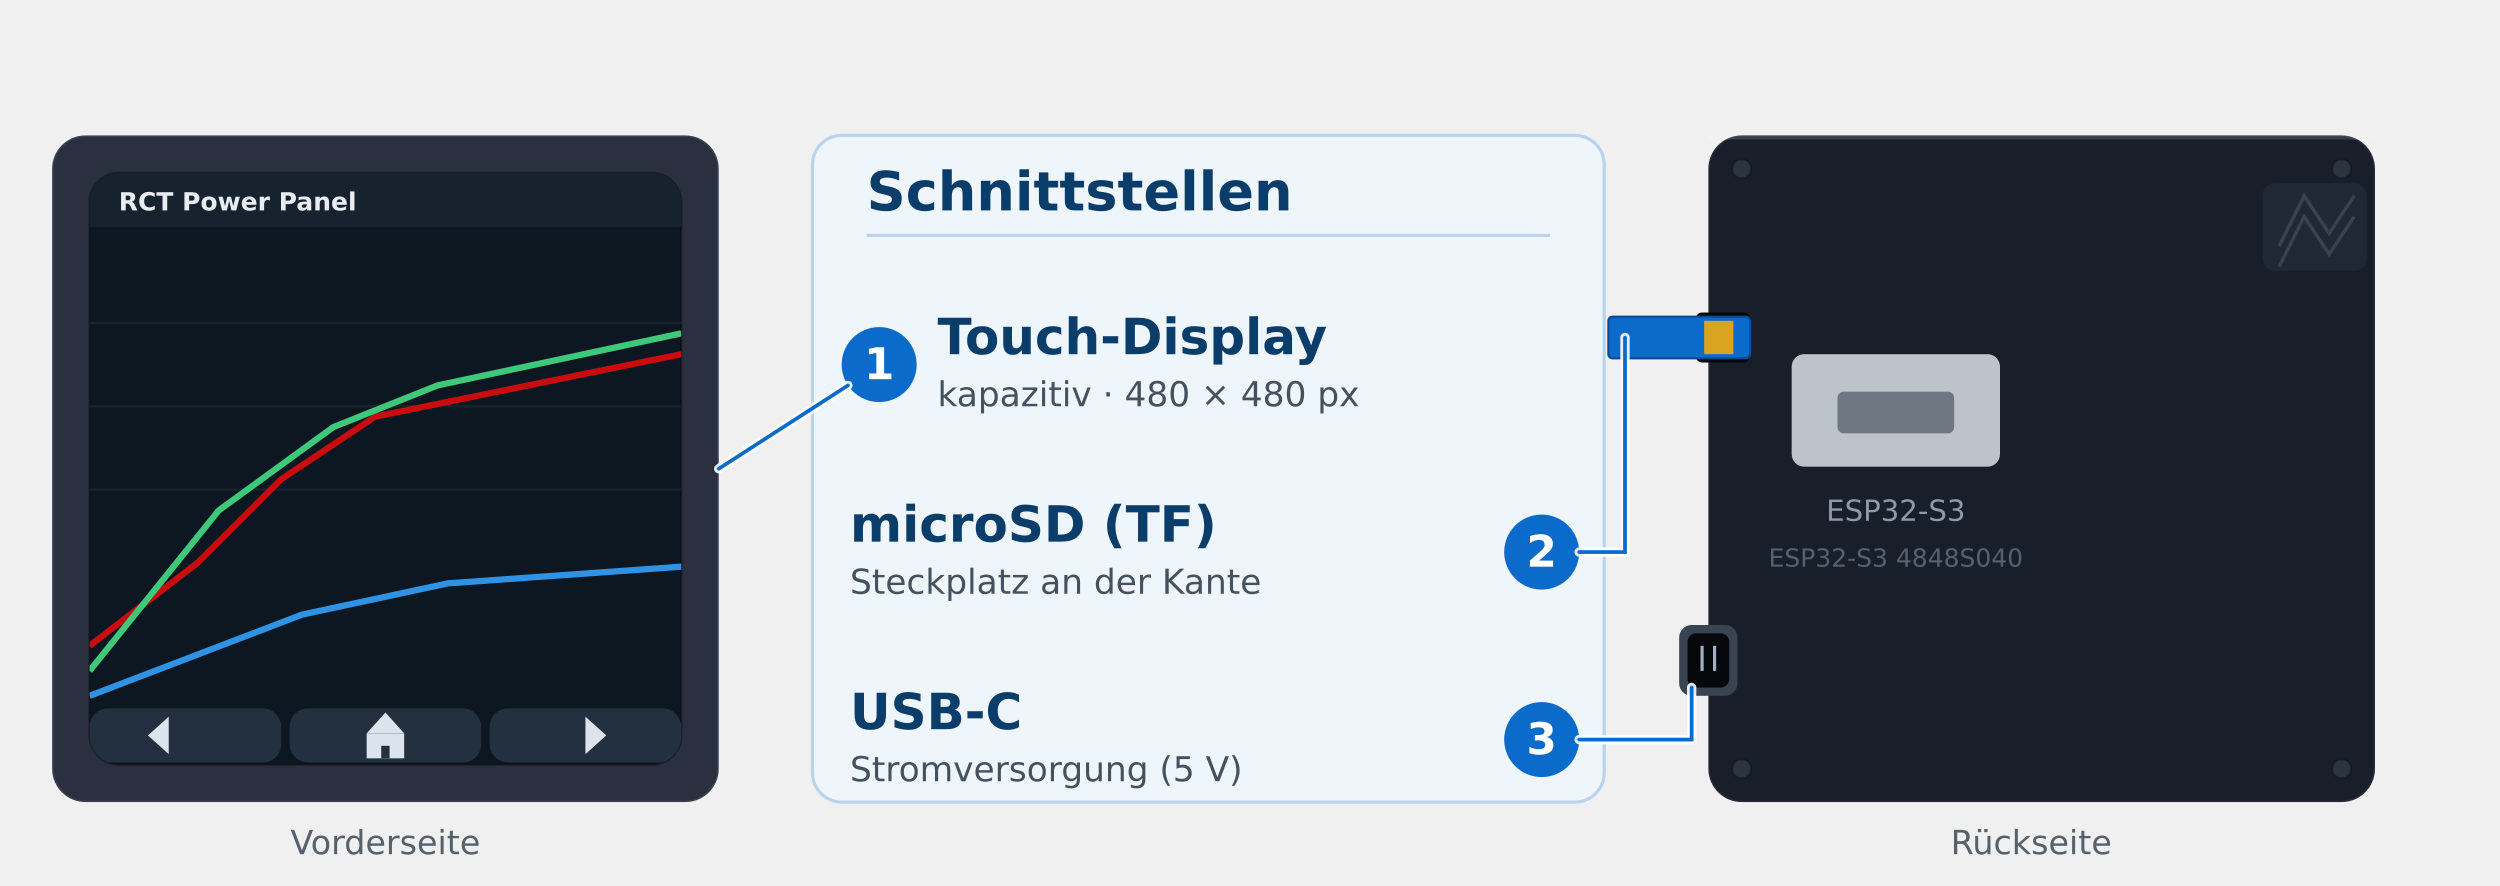
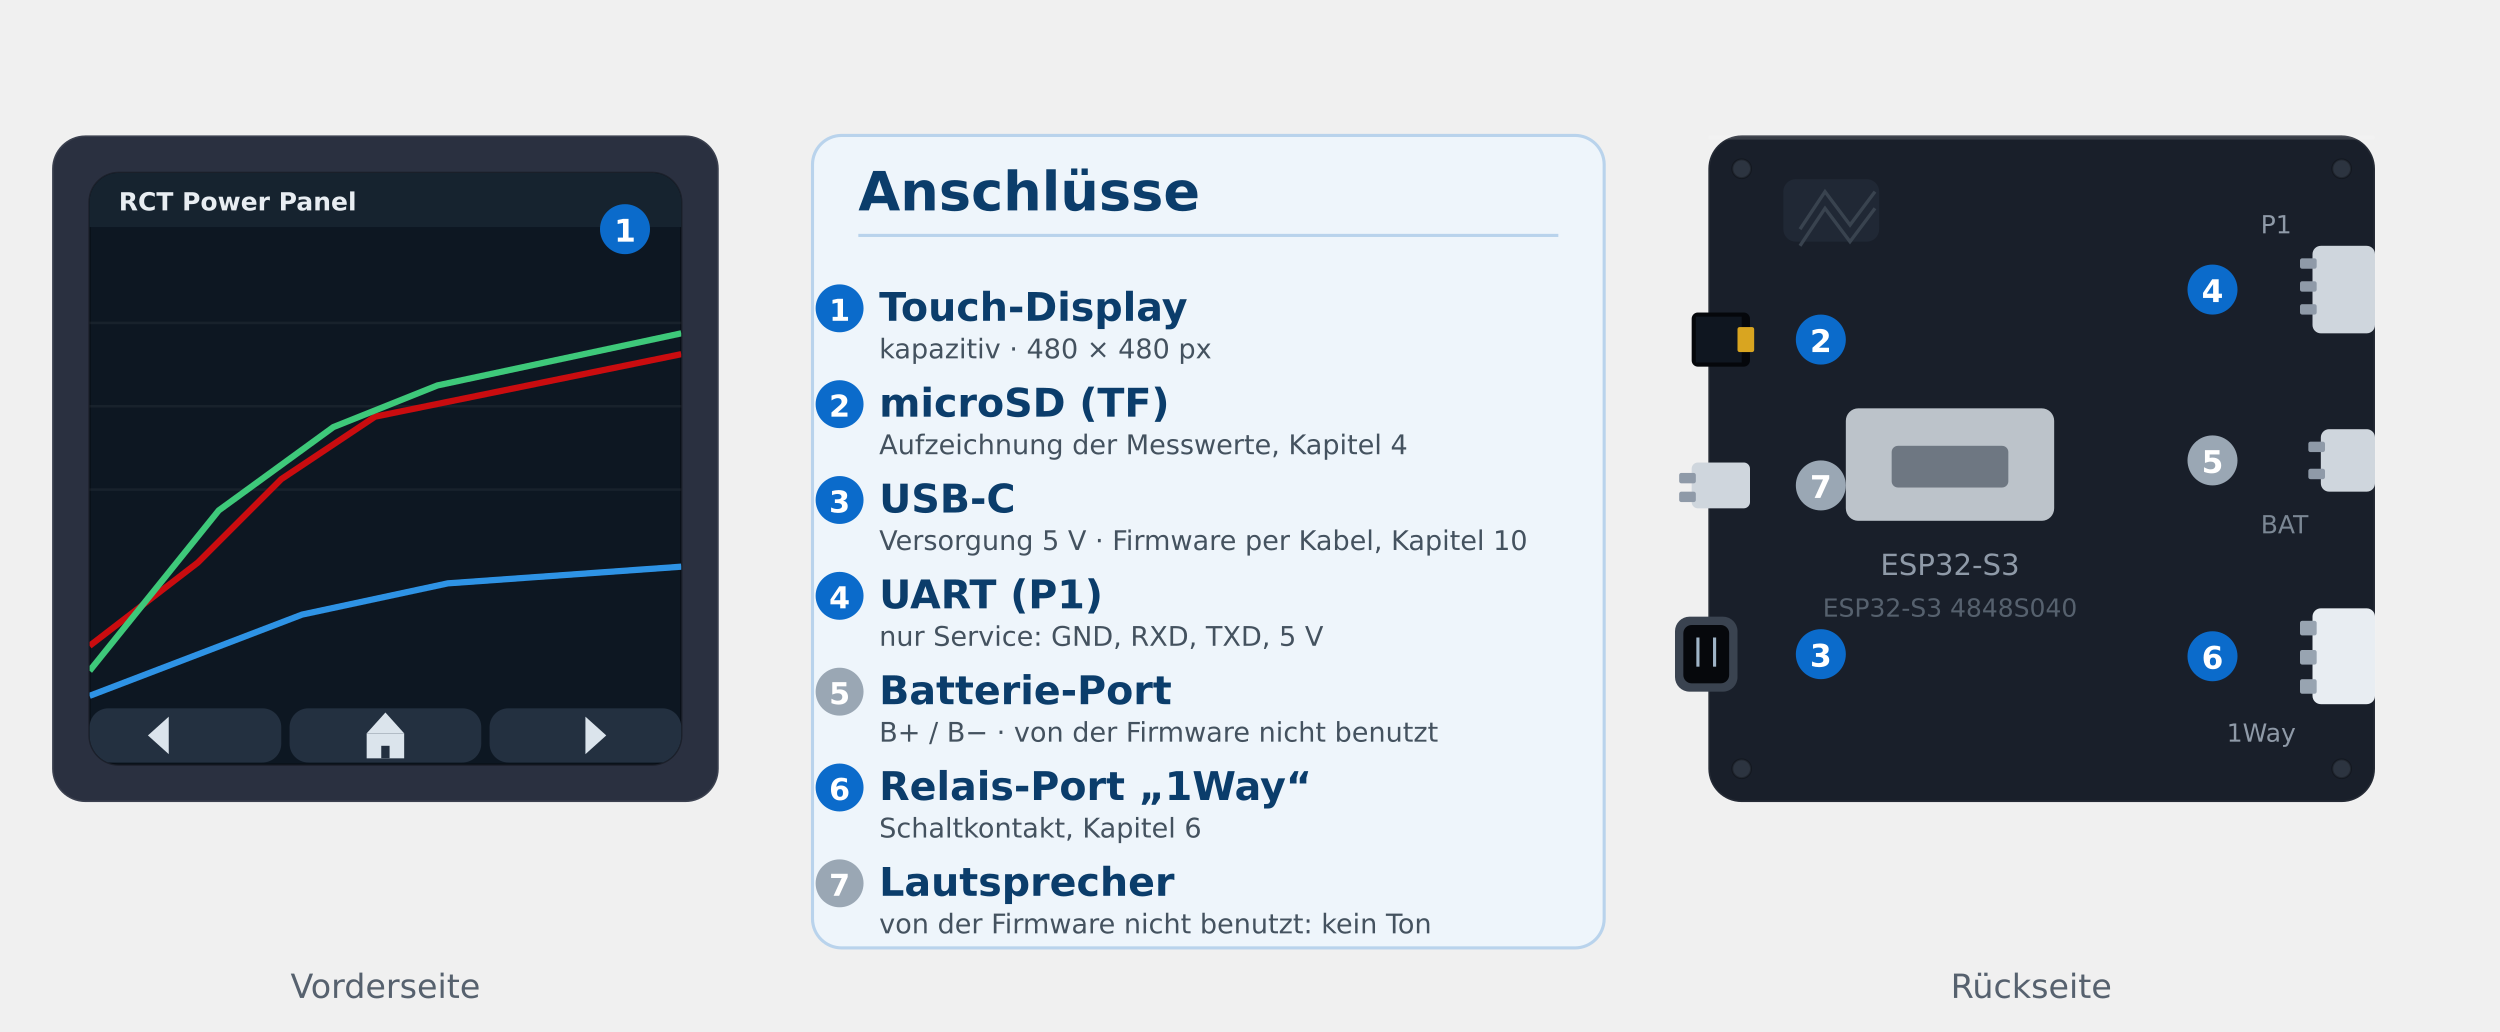
- <svg xmlns="http://www.w3.org/2000/svg" width="1200" height="425" viewBox="0 0 1200 425" font-family="DejaVu Sans, sans-serif">
+ <svg xmlns="http://www.w3.org/2000/svg" width="1200" height="495" viewBox="0 0 1200 495" font-family="DejaVu Sans, sans-serif">
  <defs>
    <clipPath id="scr">
      <rect x="43" y="83" width="284" height="284" rx="14" />
    </clipPath>
  </defs>
  <rect x="25" y="65" width="320" height="320" rx="16" fill="#2a3040" stroke="#ffffff14" stroke-width="1.5" />
  <rect x="43" y="83" width="284" height="284" rx="14" fill="#0d1722" stroke="#00000055" stroke-width="1.2" />
  <g clip-path="url(#scr)">
    <rect x="43" y="83" width="284" height="26" fill="#16232f" />
    <text x="57" y="101" fill="#e8edf2" font-size="12" font-weight="600">RCT Power Panel</text>
    <g stroke="#ffffff0c" stroke-width="1.2">
      <line x1="43" y1="155" x2="327" y2="155" />
      <line x1="43" y1="195" x2="327" y2="195" />
      <line x1="43" y1="235" x2="327" y2="235" />
    </g>
    <polyline points="43,310 95,270 135,230 180,200 327,170" fill="none" stroke="#ca0c0f" stroke-width="3" stroke-linejoin="round" />
    <polyline points="43,322 105,245 160,205 210,185 327,160" fill="none" stroke="#3ec97a" stroke-width="3" stroke-linejoin="round" />
    <polyline points="43,334 145,295 215,280 327,272" fill="none" stroke="#2e93e5" stroke-width="3" stroke-linejoin="round" />
    <rect x="43" y="340" width="92" height="26" rx="9" fill="#233040" />
    <path d="M71,353 L81,344 L81,362 Z" fill="#dbe4ec" />
    <rect x="139" y="340" width="92" height="26" rx="9" fill="#233040" />
    <path d="M176,352 L194,352 L185,342 Z" fill="#dbe4ec" />
    <rect x="176" y="352" width="18" height="12" fill="#dbe4ec" />
    <rect x="183" y="358" width="4" height="6" fill="#233040" />
    <rect x="235" y="340" width="92" height="26" rx="9" fill="#233040" />
    <path d="M291,353 L281,344 L281,362 Z" fill="#dbe4ec" />
  </g>
-   <text x="185" y="410" fill="#56616e" font-size="16" text-anchor="middle">Vorderseite</text>
-   <rect x="390" y="65" width="380" height="320" rx="14" fill="#eef5fb" stroke="#b9d3ec" stroke-width="1.5" />
-   <text x="416" y="101" fill="#0b3d6b" font-size="26" font-weight="700">Schnittstellen</text>
-   <line x1="416" y1="113" x2="744" y2="113" stroke="#b9d3ec" stroke-width="1.5" />
-   <circle cx="422" cy="175" r="18" fill="#0b6bcb" />
-   <text x="422" y="182" fill="#ffffff" font-size="21" font-weight="700" text-anchor="middle">1</text>
-   <text x="450" y="170" fill="#0b3d6b" font-size="24" font-weight="600">Touch-Display</text>
-   <text x="450" y="195" fill="#44525f" font-size="16.5">kapazitiv · 480 × 480 px</text>
-   <text x="408" y="260" fill="#0b3d6b" font-size="24" font-weight="600">microSD (TF)</text>
-   <text x="408" y="285" fill="#44525f" font-size="16.5">Steckplatz an der Kante</text>
-   <circle cx="740" cy="265" r="18" fill="#0b6bcb" />
-   <text x="740" y="272" fill="#ffffff" font-size="21" font-weight="700" text-anchor="middle">2</text>
-   <text x="408" y="350" fill="#0b3d6b" font-size="24" font-weight="600">USB-C</text>
-   <text x="408" y="375" fill="#44525f" font-size="16.5">Stromversorgung (5 V)</text>
-   <circle cx="740" cy="355" r="18" fill="#0b6bcb" />
-   <text x="740" y="362" fill="#ffffff" font-size="21" font-weight="700" text-anchor="middle">3</text>
+   <circle cx="300" cy="110" r="12" fill="#0b6bcb" />
+   <text x="300" y="116" fill="#ffffff" font-size="15" font-weight="700" text-anchor="middle">1</text>
+   <text x="185" y="479" fill="#56616e" font-size="16" text-anchor="middle">Vorderseite</text>
+   <rect x="390" y="65" width="380" height="390" rx="14" fill="#eef5fb" stroke="#b9d3ec" stroke-width="1.5" />
+   <text x="412" y="101" fill="#0b3d6b" font-size="26" font-weight="700">Anschlüsse</text>
+   <line x1="412" y1="113" x2="748" y2="113" stroke="#b9d3ec" stroke-width="1.5" />
+   <circle cx="403" cy="148" r="11.5" fill="#0b6bcb" />
+   <text x="403" y="154" fill="#ffffff" font-size="14.5" font-weight="700" text-anchor="middle">1</text>
+   <text x="422" y="154" fill="#0b3d6b" font-size="19" font-weight="600">Touch-Display</text>
+   <text x="422" y="172" fill="#44525f" font-size="13">kapazitiv · 480 × 480 px</text>
+   <circle cx="403" cy="194" r="11.5" fill="#0b6bcb" />
+   <text x="403" y="200" fill="#ffffff" font-size="14.5" font-weight="700" text-anchor="middle">2</text>
+   <text x="422" y="200" fill="#0b3d6b" font-size="19" font-weight="600">microSD (TF)</text>
+   <text x="422" y="218" fill="#44525f" font-size="13">Aufzeichnung der Messwerte, Kapitel 4</text>
+   <circle cx="403" cy="240" r="11.5" fill="#0b6bcb" />
+   <text x="403" y="246" fill="#ffffff" font-size="14.5" font-weight="700" text-anchor="middle">3</text>
+   <text x="422" y="246" fill="#0b3d6b" font-size="19" font-weight="600">USB-C</text>
+   <text x="422" y="264" fill="#44525f" font-size="13">Versorgung 5 V · Firmware per Kabel, Kapitel 10</text>
+   <circle cx="403" cy="286" r="11.5" fill="#0b6bcb" />
+   <text x="403" y="292" fill="#ffffff" font-size="14.5" font-weight="700" text-anchor="middle">4</text>
+   <text x="422" y="292" fill="#0b3d6b" font-size="19" font-weight="600">UART (P1)</text>
+   <text x="422" y="310" fill="#44525f" font-size="13">nur Service: GND, RXD, TXD, 5 V</text>
+   <circle cx="403" cy="332" r="11.5" fill="#9aa7b4" />
+   <text x="403" y="338" fill="#ffffff" font-size="14.5" font-weight="700" text-anchor="middle">5</text>
+   <text x="422" y="338" fill="#0b3d6b" font-size="19" font-weight="600">Batterie-Port</text>
+   <text x="422" y="356" fill="#44525f" font-size="13">B+ / B− · von der Firmware nicht benutzt</text>
+   <circle cx="403" cy="378" r="11.5" fill="#0b6bcb" />
+   <text x="403" y="384" fill="#ffffff" font-size="14.5" font-weight="700" text-anchor="middle">6</text>
+   <text x="422" y="384" fill="#0b3d6b" font-size="19" font-weight="600">Relais-Port „1Way“</text>
+   <text x="422" y="402" fill="#44525f" font-size="13">Schaltkontakt, Kapitel 6</text>
+   <circle cx="403" cy="424" r="11.5" fill="#9aa7b4" />
+   <text x="403" y="430" fill="#ffffff" font-size="14.5" font-weight="700" text-anchor="middle">7</text>
+   <text x="422" y="430" fill="#0b3d6b" font-size="19" font-weight="600">Lautsprecher</text>
+   <text x="422" y="448" fill="#44525f" font-size="13">von der Firmware nicht benutzt: kein Ton</text>
  <rect x="820" y="65" width="320" height="320" rx="16" fill="#191f2a" stroke="#ffffff0d" stroke-width="1.5" />
  <line x1="821" y1="66" x2="1139" y2="66" stroke="#ffffff22" stroke-width="2" stroke-linecap="round" />
  <circle cx="836" cy="81" r="4.5" fill="#2c3440" stroke="#00000040" />
  <circle cx="1124" cy="81" r="4.5" fill="#2c3440" stroke="#00000040" />
  <circle cx="836" cy="369" r="4.5" fill="#2c3440" stroke="#00000040" />
  <circle cx="1124" cy="369" r="4.5" fill="#2c3440" stroke="#00000040" />
-   <rect x="814" y="150" width="26" height="24" rx="3" fill="#05070b" />
-   <rect x="772" y="152" width="68" height="20" rx="2" fill="#0b6bcb" stroke="#084a8f" stroke-width="1" />
-   <rect x="818" y="154" width="14" height="16" fill="#d9a520" />
-   <rect x="860" y="170" width="100" height="54" rx="6" fill="#bcc3ca" />
-   <rect x="882" y="188" width="56" height="20" rx="3" fill="#6e7782" />
-   <text x="910" y="250" fill="#8f9aa8" font-size="14" text-anchor="middle">ESP32-S3</text>
-   <text x="910" y="272" fill="#56616e" font-size="12" text-anchor="middle">ESP32-S3 4848S040</text>
-   <rect x="806" y="300" width="28" height="34" rx="6" fill="#3a4350" />
-   <rect x="810" y="304" width="20" height="26" rx="4" fill="#06080c" />
-   <line x1="817" y1="310" x2="817" y2="322" stroke="#9fb4c7" stroke-width="1.5" />
-   <line x1="823" y1="310" x2="823" y2="322" stroke="#9fb4c7" stroke-width="1.5" />
-   <rect x="1086" y="88" width="50" height="42" rx="6" fill="#202835" />
-   <path d="M1094,118 L1106,94 L1118,112 L1130,94" fill="none" stroke="#39434f" stroke-width="1.6" />
-   <path d="M1094,128 L1106,104 L1118,122 L1130,104" fill="none" stroke="#39434f" stroke-width="1.6" />
-   <text x="975" y="410" fill="#56616e" font-size="16" text-anchor="middle">Rückseite</text>
-   <g stroke-linecap="round" fill="none">
-     <path d="M345,225 L407,185" stroke="#ffffff" stroke-width="4.5" opacity="0.9" />
-     <path d="M345,225 L407,185" stroke="#0b6bcb" stroke-width="1.8" />
-     <path d="M780,162 L780,265 L758,265" stroke="#ffffff" stroke-width="4.5" opacity="0.9" />
-     <path d="M780,162 L780,265 L758,265" stroke="#0b6bcb" stroke-width="1.8" />
-     <path d="M812,330 L812,355 L758,355" stroke="#ffffff" stroke-width="4.5" opacity="0.9" />
-     <path d="M812,330 L812,355 L758,355" stroke="#0b6bcb" stroke-width="1.8" />
+   <rect x="856" y="86" width="46" height="30" rx="6" fill="#202835" />
+   <path d="M864,110 L876,92 L888,108 L900,92" fill="none" stroke="#39434f" stroke-width="1.6" />
+   <path d="M864,118 L876,100 L888,116 L900,100" fill="none" stroke="#39434f" stroke-width="1.6" />
+   <rect x="812" y="150" width="28" height="26" rx="3" fill="#05070b" />
+   <rect x="814" y="152" width="22" height="22" fill="#0f1620" />
+   <rect x="834" y="157" width="8" height="12" rx="1" fill="#d9a520" />
+   <circle cx="874" cy="163" r="12" fill="#0b6bcb" />
+   <text x="874" y="169" fill="#ffffff" font-size="15" font-weight="700" text-anchor="middle">2</text>
+   <rect x="812" y="222" width="28" height="22" rx="3" fill="#cfd6dd" />
+   <g fill="#8f9aa8">
+     <rect x="806" y="227" width="8" height="5" rx="1" />
+     <rect x="806" y="236" width="8" height="5" rx="1" />
  </g>
+   <circle cx="874" cy="233" r="12" fill="#9aa7b4" />
+   <text x="874" y="239" fill="#ffffff" font-size="15" font-weight="700" text-anchor="middle">7</text>
+   <rect x="804" y="296" width="30" height="36" rx="7" fill="#3a4350" />
+   <rect x="808" y="300" width="22" height="28" rx="4" fill="#06080c" />
+   <line x1="815" y1="306" x2="815" y2="320" stroke="#9fb4c7" stroke-width="1.5" />
+   <line x1="823" y1="306" x2="823" y2="320" stroke="#9fb4c7" stroke-width="1.5" />
+   <circle cx="874" cy="314" r="12" fill="#0b6bcb" />
+   <text x="874" y="320" fill="#ffffff" font-size="15" font-weight="700" text-anchor="middle">3</text>
+   <rect x="1110" y="118" width="30" height="42" rx="4" fill="#cfd6dd" />
+   <g fill="#8f9aa8">
+     <rect x="1104" y="124" width="8" height="5" rx="1" />
+     <rect x="1104" y="135" width="8" height="5" rx="1" />
+     <rect x="1104" y="146" width="8" height="5" rx="1" />
+   </g>
+   <text x="1100" y="112" fill="#8f9aa8" font-size="12" text-anchor="end">P1</text>
+   <circle cx="1062" cy="139" r="12" fill="#0b6bcb" />
+   <text x="1062" y="145" fill="#ffffff" font-size="15" font-weight="700" text-anchor="middle">4</text>
+   <rect x="1114" y="206" width="26" height="30" rx="4" fill="#cfd6dd" />
+   <g fill="#8f9aa8">
+     <rect x="1108" y="212" width="8" height="5" rx="1" />
+     <rect x="1108" y="225" width="8" height="5" rx="1" />
+   </g>
+   <text x="1108" y="256" fill="#7b8794" font-size="12" text-anchor="end">BAT</text>
+   <circle cx="1062" cy="221" r="12" fill="#9aa7b4" />
+   <text x="1062" y="227" fill="#ffffff" font-size="15" font-weight="700" text-anchor="middle">5</text>
+   <rect x="1110" y="292" width="30" height="46" rx="4" fill="#e8edf2" />
+   <g fill="#98a4b1">
+     <rect x="1104" y="298" width="8" height="7" rx="1" />
+     <rect x="1104" y="312" width="8" height="7" rx="1" />
+     <rect x="1104" y="326" width="8" height="7" rx="1" />
+   </g>
+   <text x="1102" y="356" fill="#8f9aa8" font-size="12" text-anchor="end">1Way</text>
+   <circle cx="1062" cy="315" r="12" fill="#0b6bcb" />
+   <text x="1062" y="321" fill="#ffffff" font-size="15" font-weight="700" text-anchor="middle">6</text>
+   <rect x="886" y="196" width="100" height="54" rx="6" fill="#bcc3ca" />
+   <rect x="908" y="214" width="56" height="20" rx="3" fill="#6e7782" />
+   <text x="936" y="276" fill="#8f9aa8" font-size="14" text-anchor="middle">ESP32-S3</text>
+   <text x="936" y="296" fill="#56616e" font-size="12" text-anchor="middle">ESP32-S3 4848S040</text>
+   <text x="975" y="479" fill="#56616e" font-size="16" text-anchor="middle">Rückseite</text>
</svg>
